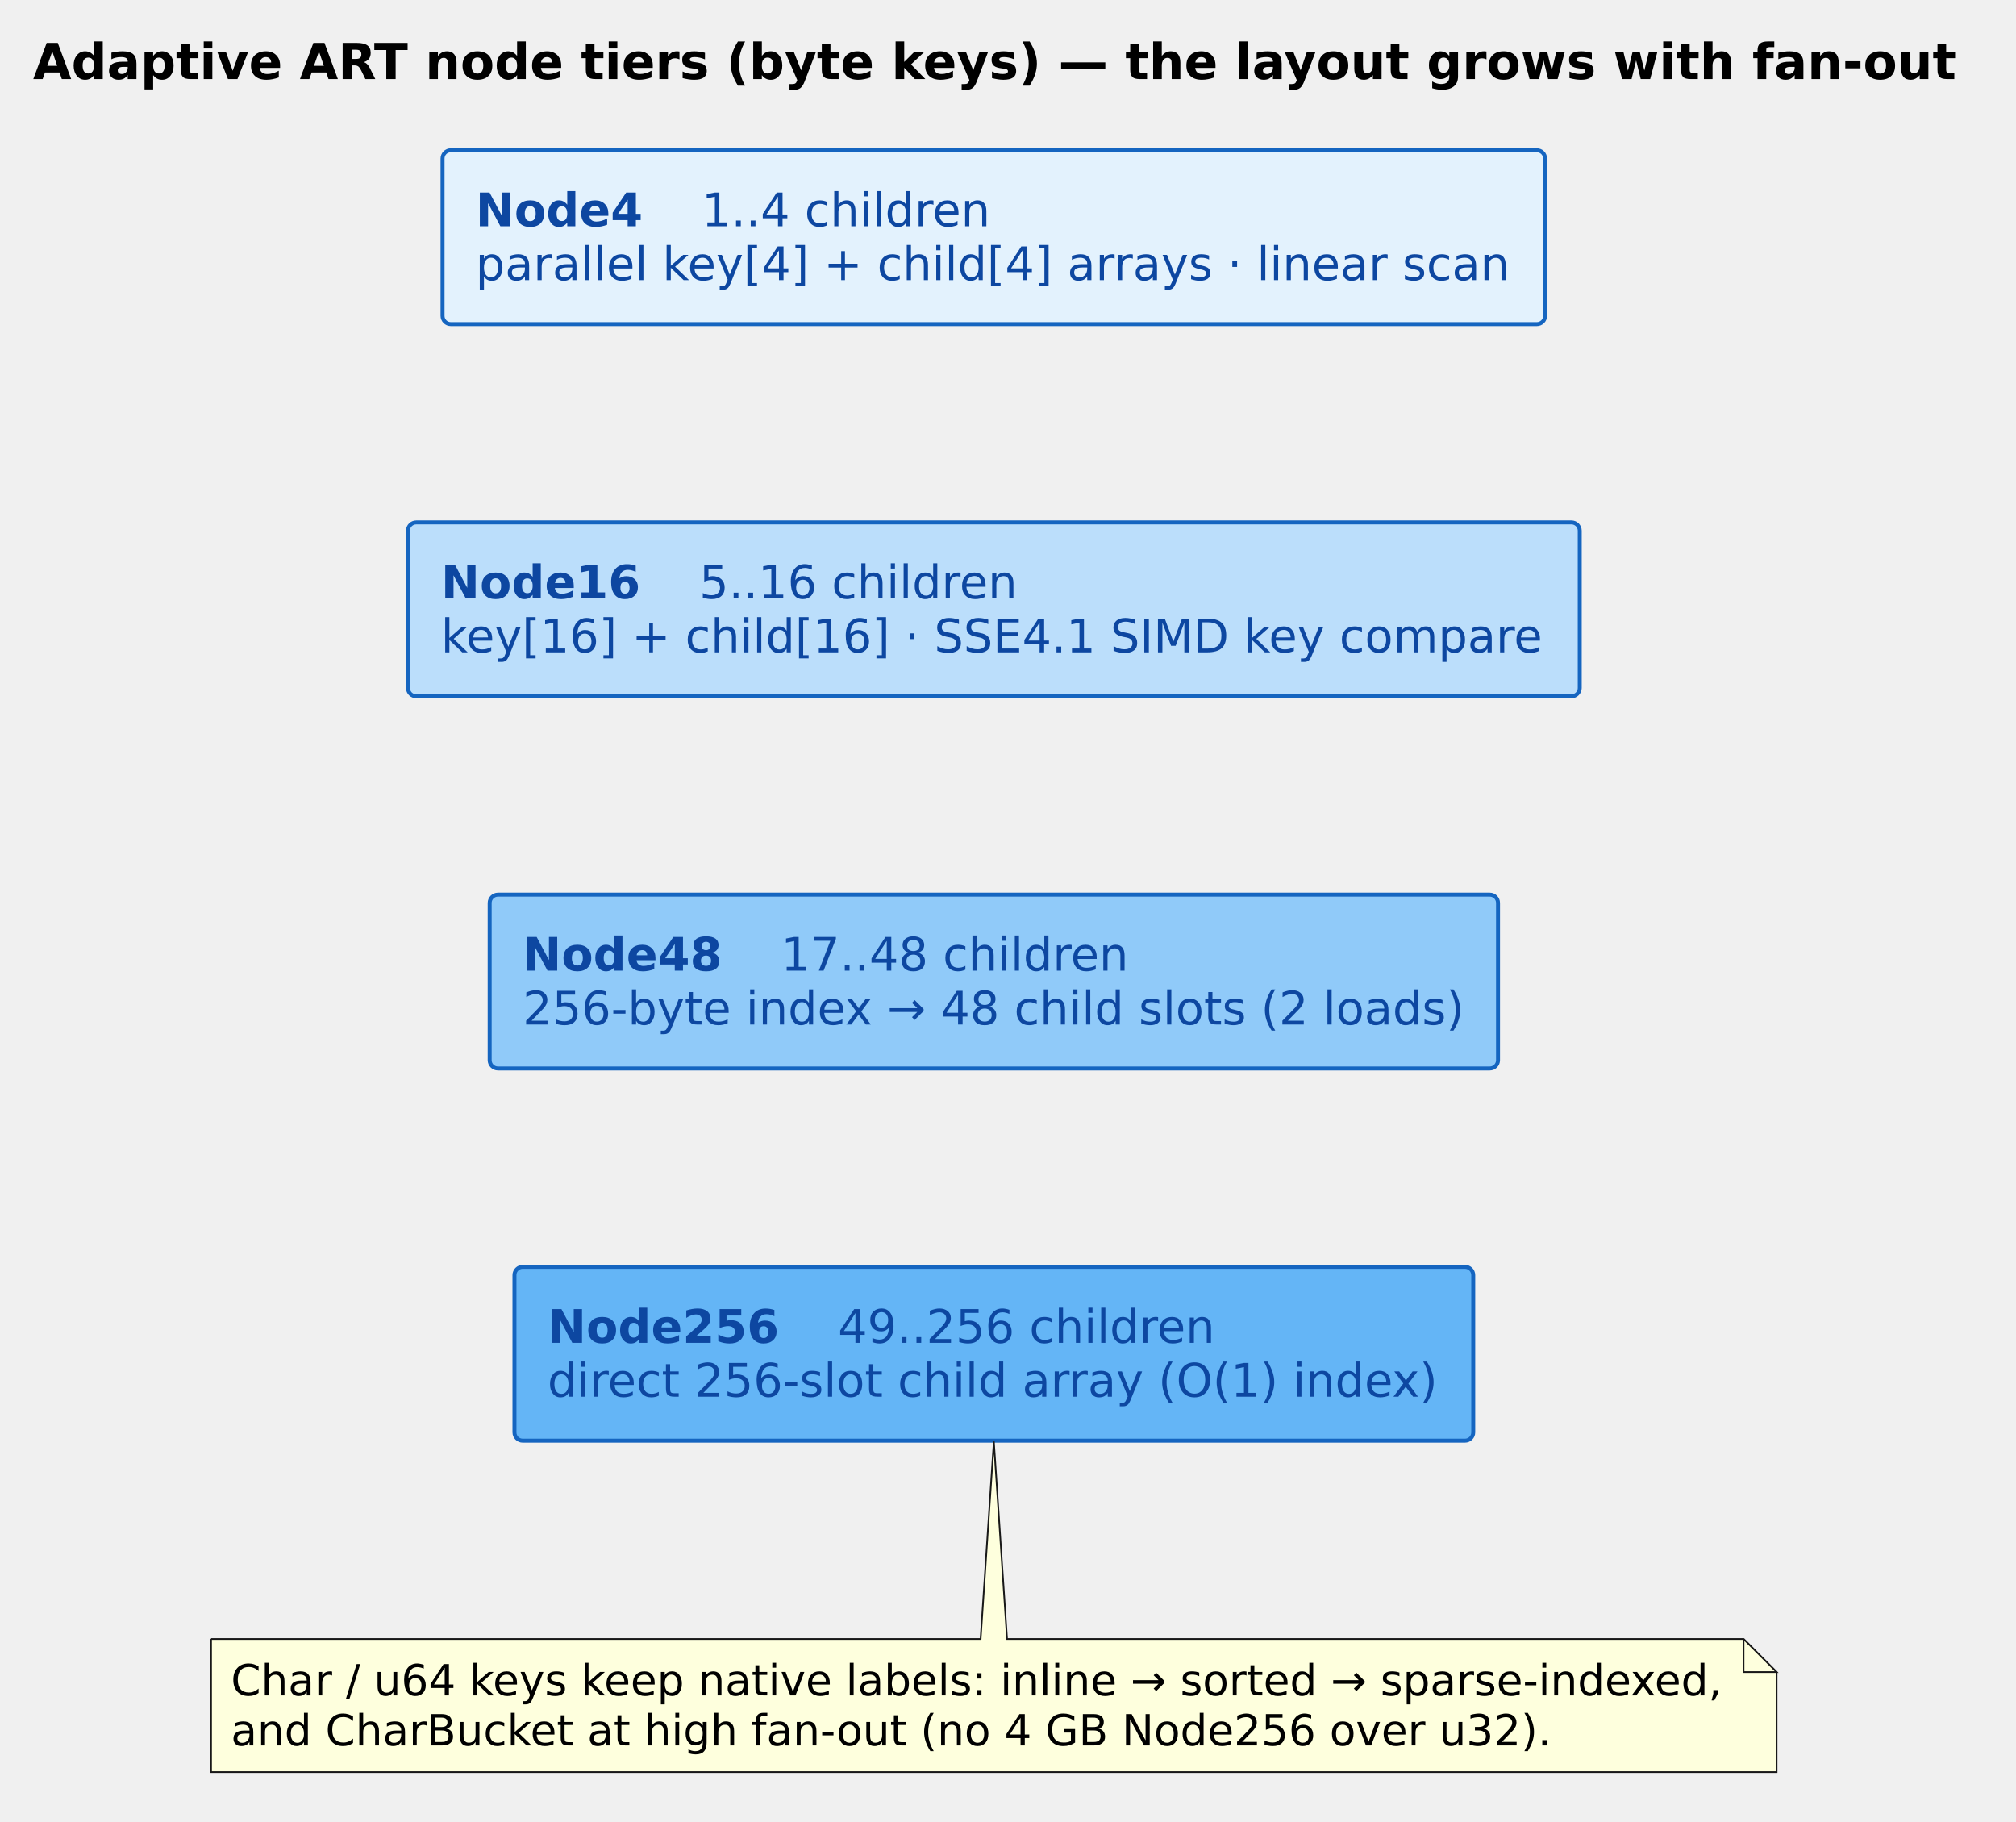
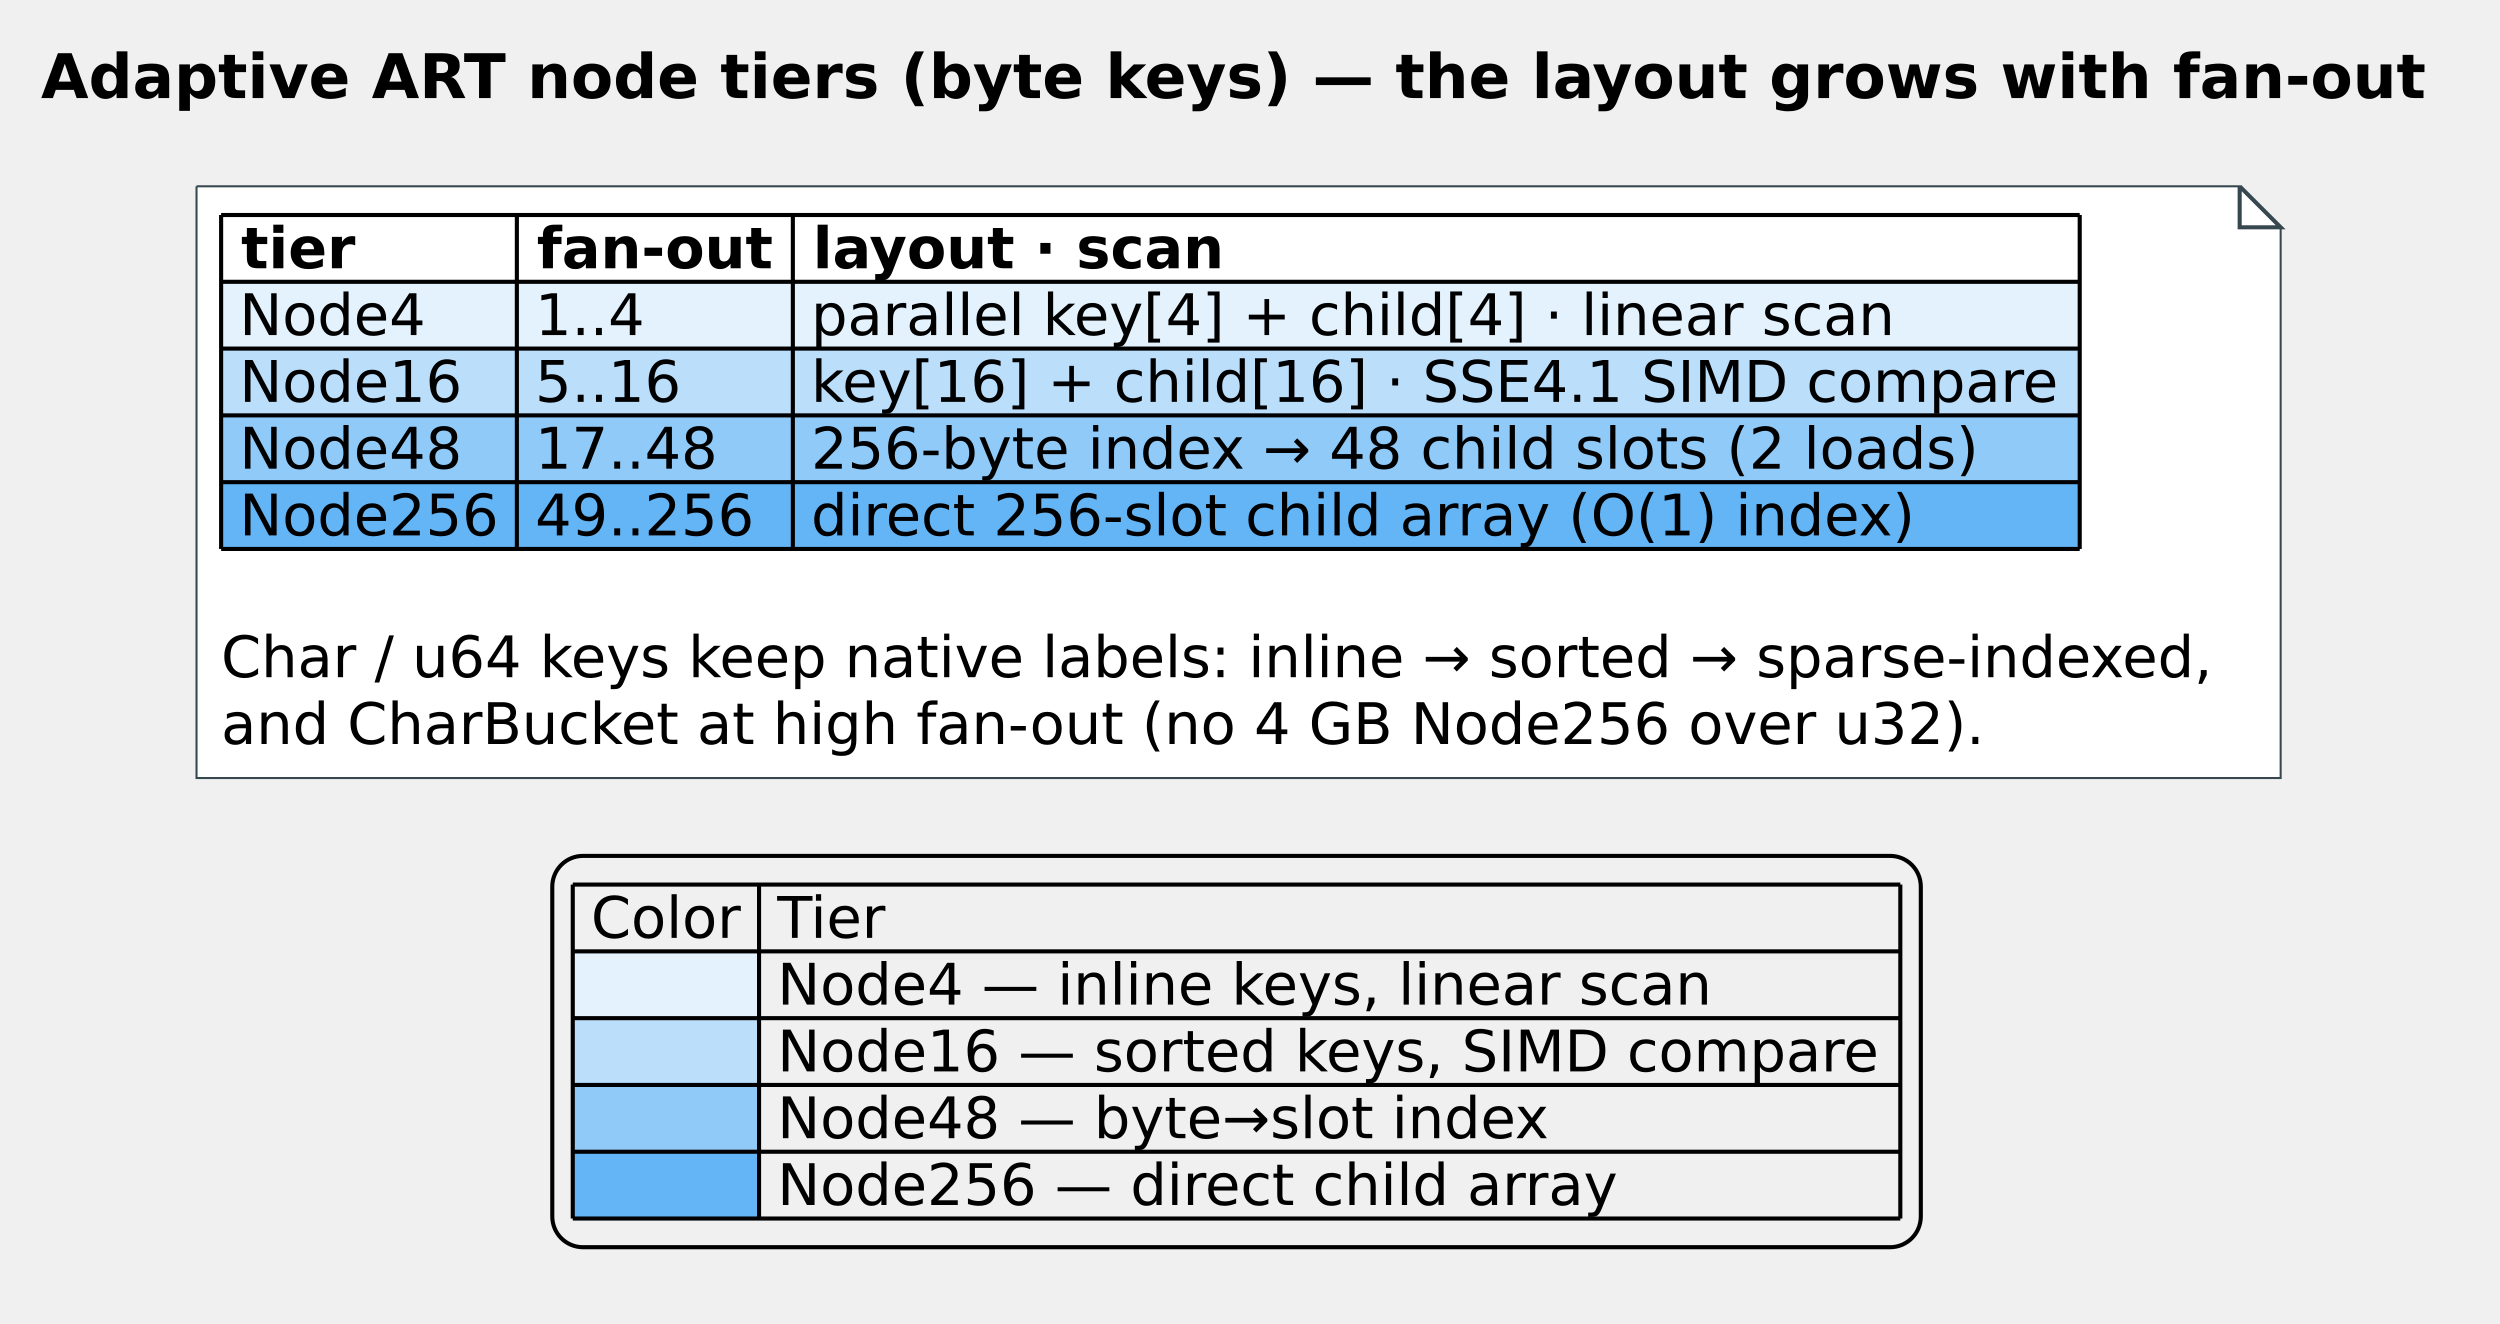
- <svg xmlns="http://www.w3.org/2000/svg" contentStyleType="text/css" data-diagram-type="DESCRIPTION" height="551px" preserveAspectRatio="none" style="width:610px;height:551px;background:#FFFFFF;" version="1.1" viewBox="0 0 610 551" width="610px" zoomAndPan="magnify">
+ <svg xmlns="http://www.w3.org/2000/svg" contentStyleType="text/css" data-diagram-type="CLASS" height="323px" preserveAspectRatio="none" style="width:610px;height:323px;background:#FFFFFF;" version="1.1" viewBox="0 0 610 323" width="610px" zoomAndPan="magnify">
  <defs />
  <g>
-     <g class="title" data-source-line="18">
+     <g class="title" data-source-line="22">
      <text fill="#000000" font-family="'DejaVu Sans'" font-size="15" font-weight="700" lengthAdjust="spacing" textLength="583.433" x="10" y="23.923">Adaptive ART node tiers (byte keys) — the layout grows with fan-out</text>
    </g>
-     <g class="entity" data-qualified-name="N4" data-source-line="20" id="ent0001">
-       <rect fill="#E3F2FD" height="52.594" rx="2.5" ry="2.5" style="stroke:#1565C0;stroke-width:1.2;" width="333.612" x="133.905" y="45.461" />
-       <text fill="#0D47A1" font-family="'DejaVu Sans'" font-size="14" font-weight="700" lengthAdjust="spacing" textLength="50.593" x="143.905" y="68.456">Node4</text>
-       <text fill="#0D47A1" font-family="'DejaVu Sans'" font-size="14" lengthAdjust="spacing" textLength="87.644" x="212.299" y="68.456">1..4 children</text>
-       <text fill="#0D47A1" font-family="'DejaVu Sans'" font-size="14" lengthAdjust="spacing" textLength="313.612" x="143.905" y="84.753">parallel key[4] + child[4] arrays · linear scan</text>
+     <g class="entity" data-qualified-name="NL" data-source-line="25" id="ent0001">
+       <path d="M47.954,45.461 L47.954,189.836 L556.479,189.836 L556.479,55.461 L546.479,45.461 L47.954,45.461" fill="#FFFFFF" style="stroke:#37474F;stroke-width:0.5;" />
+       <path d="M546.479,45.461 L546.479,55.461 L556.479,55.461 L546.479,45.461" fill="#FFFFFF" style="stroke:#37474F;stroke-width:1;" />
+       <text fill="#000000" font-family="'DejaVu Sans'" font-size="14" font-weight="700" lengthAdjust="spacing" textLength="27.891" x="58.828" y="65.456">tier</text>
+       <text fill="#000000" font-family="'DejaVu Sans'" font-size="14" font-weight="700" lengthAdjust="spacing" textLength="57.593" x="130.988" y="65.456">fan-out</text>
+       <text fill="#000000" font-family="'DejaVu Sans'" font-size="14" font-weight="700" lengthAdjust="spacing" textLength="100.762" x="198.329" y="65.456">layout · scan</text>
+       <rect fill="#E3F2FD" height="16.297" style="stroke:none;stroke-width:1;" width="72.16" x="53.954" y="68.758" />
+       <text fill="#000000" font-family="'DejaVu Sans'" font-size="14" lengthAdjust="spacing" textLength="45.445" x="58.404" y="81.753">Node4</text>
+       <rect fill="#E3F2FD" height="16.297" style="stroke:none;stroke-width:1;" width="67.341" x="126.114" y="68.758" />
+       <text fill="#000000" font-family="'DejaVu Sans'" font-size="14" lengthAdjust="spacing" textLength="26.715" x="130.564" y="81.753">1..4</text>
+       <rect fill="#E3F2FD" height="16.297" style="stroke:none;stroke-width:1;" width="313.995" x="193.455" y="68.758" />
+       <text fill="#000000" font-family="'DejaVu Sans'" font-size="14" lengthAdjust="spacing" textLength="264.913" x="197.905" y="81.753">parallel key[4] + child[4] · linear scan</text>
+       <rect fill="#BBDEFB" height="16.297" style="stroke:none;stroke-width:1;" width="72.16" x="53.954" y="85.055" />
+       <text fill="#000000" font-family="'DejaVu Sans'" font-size="14" lengthAdjust="spacing" textLength="54.352" x="58.404" y="98.05">Node16</text>
+       <rect fill="#BBDEFB" height="16.297" style="stroke:none;stroke-width:1;" width="67.341" x="126.114" y="85.055" />
+       <text fill="#000000" font-family="'DejaVu Sans'" font-size="14" lengthAdjust="spacing" textLength="35.622" x="130.564" y="98.05">5..16</text>
+       <rect fill="#BBDEFB" height="16.297" style="stroke:none;stroke-width:1;" width="313.995" x="193.455" y="85.055" />
+       <text fill="#000000" font-family="'DejaVu Sans'" font-size="14" lengthAdjust="spacing" textLength="305.095" x="197.905" y="98.05">key[16] + child[16] · SSE4.1 SIMD compare</text>
+       <rect fill="#90CAF9" height="16.297" style="stroke:none;stroke-width:1;" width="72.16" x="53.954" y="101.352" />
+       <text fill="#000000" font-family="'DejaVu Sans'" font-size="14" lengthAdjust="spacing" textLength="54.352" x="58.404" y="114.347">Node48</text>
+       <rect fill="#90CAF9" height="16.297" style="stroke:none;stroke-width:1;" width="67.341" x="126.114" y="101.352" />
+       <text fill="#000000" font-family="'DejaVu Sans'" font-size="14" lengthAdjust="spacing" textLength="44.529" x="130.564" y="114.347">17..48</text>
+       <rect fill="#90CAF9" height="16.297" style="stroke:none;stroke-width:1;" width="313.995" x="193.455" y="101.352" />
+       <text fill="#000000" font-family="'DejaVu Sans'" font-size="14" lengthAdjust="spacing" textLength="285.106" x="197.905" y="114.347">256-byte index → 48 child slots (2 loads)</text>
+       <rect fill="#64B5F6" height="16.297" style="stroke:none;stroke-width:1;" width="72.16" x="53.954" y="117.648" />
+       <text fill="#000000" font-family="'DejaVu Sans'" font-size="14" lengthAdjust="spacing" textLength="63.26" x="58.404" y="130.644">Node256</text>
+       <rect fill="#64B5F6" height="16.297" style="stroke:none;stroke-width:1;" width="67.341" x="126.114" y="117.648" />
+       <text fill="#000000" font-family="'DejaVu Sans'" font-size="14" lengthAdjust="spacing" textLength="53.437" x="130.564" y="130.644">49..256</text>
+       <rect fill="#64B5F6" height="16.297" style="stroke:none;stroke-width:1;" width="313.995" x="193.455" y="117.648" />
+       <text fill="#000000" font-family="'DejaVu Sans'" font-size="14" lengthAdjust="spacing" textLength="270.108" x="197.905" y="130.644">direct 256-slot child array (O(1) index)</text>
+       <line style="stroke:#000000;stroke-width:1;" x1="53.954" x2="507.45" y1="52.461" y2="52.461" />
+       <line style="stroke:#000000;stroke-width:1;" x1="53.954" x2="507.45" y1="68.758" y2="68.758" />
+       <line style="stroke:#000000;stroke-width:1;" x1="53.954" x2="507.45" y1="85.055" y2="85.055" />
+       <line style="stroke:#000000;stroke-width:1;" x1="53.954" x2="507.45" y1="101.352" y2="101.352" />
+       <line style="stroke:#000000;stroke-width:1;" x1="53.954" x2="507.45" y1="117.648" y2="117.648" />
+       <line style="stroke:#000000;stroke-width:1;" x1="53.954" x2="507.45" y1="133.945" y2="133.945" />
+       <line style="stroke:#000000;stroke-width:1;" x1="53.954" x2="53.954" y1="52.461" y2="133.945" />
+       <line style="stroke:#000000;stroke-width:1;" x1="126.114" x2="126.114" y1="52.461" y2="133.945" />
+       <line style="stroke:#000000;stroke-width:1;" x1="193.455" x2="193.455" y1="52.461" y2="133.945" />
+       <line style="stroke:#000000;stroke-width:1;" x1="507.45" x2="507.45" y1="52.461" y2="133.945" />
+       <text fill="#000000" font-family="'DejaVu Sans'" font-size="14" lengthAdjust="spacing" textLength="4.45" x="53.954" y="148.94"> </text>
+       <text fill="#000000" font-family="'DejaVu Sans'" font-size="14" lengthAdjust="spacing" textLength="487.525" x="53.954" y="165.237">Char / u64 keys keep native labels: inline → sorted → sparse-indexed,</text>
+       <text fill="#000000" font-family="'DejaVu Sans'" font-size="14" lengthAdjust="spacing" textLength="430.5" x="53.954" y="181.534">and CharBucket at high fan-out (no 4 GB Node256 over u32).</text>
    </g>
-     <g class="entity" data-qualified-name="N16" data-source-line="21" id="ent0002">
-       <rect fill="#BBDEFB" height="52.594" rx="2.5" ry="2.5" style="stroke:#1565C0;stroke-width:1.2;" width="354.551" x="123.445" y="158.051" />
-       <text fill="#0D47A1" font-family="'DejaVu Sans'" font-size="14" font-weight="700" lengthAdjust="spacing" textLength="60.334" x="133.445" y="181.046">Node16</text>
-       <text fill="#0D47A1" font-family="'DejaVu Sans'" font-size="14" lengthAdjust="spacing" textLength="96.551" x="211.58" y="181.046">5..16 children</text>
-       <text fill="#0D47A1" font-family="'DejaVu Sans'" font-size="14" lengthAdjust="spacing" textLength="334.551" x="133.445" y="197.343">key[16] + child[16] · SSE4.1 SIMD key compare</text>
-     </g>
-     <g class="entity" data-qualified-name="N48" data-source-line="22" id="ent0003">
-       <rect fill="#90CAF9" height="52.594" rx="2.5" ry="2.5" style="stroke:#1565C0;stroke-width:1.2;" width="305.106" x="148.165" y="270.651" />
-       <text fill="#0D47A1" font-family="'DejaVu Sans'" font-size="14" font-weight="700" lengthAdjust="spacing" textLength="60.334" x="158.165" y="293.646">Node48</text>
-       <text fill="#0D47A1" font-family="'DejaVu Sans'" font-size="14" lengthAdjust="spacing" textLength="105.458" x="236.3" y="293.646">17..48 children</text>
-       <text fill="#0D47A1" font-family="'DejaVu Sans'" font-size="14" lengthAdjust="spacing" textLength="285.106" x="158.165" y="309.943">256-byte index → 48 child slots (2 loads)</text>
-     </g>
-     <g class="entity" data-qualified-name="N256" data-source-line="23" id="ent0004">
-       <rect fill="#64B5F6" height="52.594" rx="2.5" ry="2.5" style="stroke:#1565C0;stroke-width:1.2;" width="290.108" x="155.665" y="383.241" />
-       <text fill="#0D47A1" font-family="'DejaVu Sans'" font-size="14" font-weight="700" lengthAdjust="spacing" textLength="70.075" x="165.665" y="406.236">Node256</text>
-       <text fill="#0D47A1" font-family="'DejaVu Sans'" font-size="14" lengthAdjust="spacing" textLength="114.365" x="253.541" y="406.236">49..256 children</text>
-       <text fill="#0D47A1" font-family="'DejaVu Sans'" font-size="14" lengthAdjust="spacing" textLength="270.108" x="165.665" y="422.533">direct 256-slot child array (O(1) index)</text>
-     </g>
-     <g class="entity" data-qualified-name="GMN8" data-source-line="30" id="ent0009">
-       <path d="M63.865,495.831 L63.865,536.097 A0,0 0 0 0 63.865,536.097 L537.567,536.097 A0,0 0 0 0 537.567,536.097 L537.567,505.831 L527.567,495.831 L304.715,495.831 L300.715,436.081 L296.715,495.831 L63.865,495.831 A0,0 0 0 0 63.865,495.831" fill="#FEFFDD" style="stroke:#181818;stroke-width:0.5;" />
-       <path d="M527.567,495.831 L527.567,505.831 L537.567,505.831 L527.567,495.831" fill="#FEFFDD" style="stroke:#181818;stroke-width:0.5;" />
-       <text fill="#000000" font-family="'DejaVu Sans'" font-size="13" lengthAdjust="spacing" textLength="452.702" x="69.865" y="512.898">Char / u64 keys keep native labels: inline → sorted → sparse-indexed,</text>
-       <text fill="#000000" font-family="'DejaVu Sans'" font-size="13" lengthAdjust="spacing" textLength="399.75" x="69.865" y="528.031">and CharBucket at high fan-out (no 4 GB Node256 over u32).</text>
+     <g class="legend" data-source-line="35">
+       <rect fill="none" height="95.484" rx="7.5" ry="7.5" style="stroke:#000000;stroke-width:1;" width="333.921" x="134.756" y="208.836" />
+       <text fill="#000000" font-family="'DejaVu Sans'" font-size="14" lengthAdjust="spacing" textLength="36.552" x="144.206" y="228.831">Color</text>
+       <text fill="#000000" font-family="'DejaVu Sans'" font-size="14" lengthAdjust="spacing" textLength="26.811" x="189.658" y="228.831">Tier</text>
+       <rect fill="#E3F2FD" height="16.297" style="stroke:none;stroke-width:1;" width="45.452" x="139.756" y="232.133" />
+       <text fill="#000000" font-family="'DejaVu Sans'" font-size="14" lengthAdjust="spacing" textLength="4.45" x="139.756" y="245.128"> </text>
+       <text fill="#000000" font-family="'DejaVu Sans'" font-size="14" lengthAdjust="spacing" textLength="228.519" x="189.658" y="245.128">Node4 — inline keys, linear scan</text>
+       <rect fill="#BBDEFB" height="16.297" style="stroke:none;stroke-width:1;" width="45.452" x="139.756" y="248.43" />
+       <text fill="#000000" font-family="'DejaVu Sans'" font-size="14" lengthAdjust="spacing" textLength="4.45" x="139.756" y="261.425"> </text>
+       <text fill="#000000" font-family="'DejaVu Sans'" font-size="14" lengthAdjust="spacing" textLength="269.568" x="189.658" y="261.425">Node16 — sorted keys, SIMD compare</text>
+       <rect fill="#90CAF9" height="16.297" style="stroke:none;stroke-width:1;" width="45.452" x="139.756" y="264.727" />
+       <text fill="#000000" font-family="'DejaVu Sans'" font-size="14" lengthAdjust="spacing" textLength="4.45" x="139.756" y="277.722"> </text>
+       <text fill="#000000" font-family="'DejaVu Sans'" font-size="14" lengthAdjust="spacing" textLength="188.494" x="189.658" y="277.722">Node48 — byte→slot index</text>
+       <rect fill="#64B5F6" height="16.297" style="stroke:none;stroke-width:1;" width="45.452" x="139.756" y="281.023" />
+       <text fill="#000000" font-family="'DejaVu Sans'" font-size="14" lengthAdjust="spacing" textLength="4.45" x="139.756" y="294.019"> </text>
+       <text fill="#000000" font-family="'DejaVu Sans'" font-size="14" lengthAdjust="spacing" textLength="205.584" x="189.658" y="294.019">Node256 — direct child array</text>
+       <line style="stroke:#000000;stroke-width:1;" x1="139.756" x2="463.677" y1="215.836" y2="215.836" />
+       <line style="stroke:#000000;stroke-width:1;" x1="139.756" x2="463.677" y1="232.133" y2="232.133" />
+       <line style="stroke:#000000;stroke-width:1;" x1="139.756" x2="463.677" y1="248.43" y2="248.43" />
+       <line style="stroke:#000000;stroke-width:1;" x1="139.756" x2="463.677" y1="264.727" y2="264.727" />
+       <line style="stroke:#000000;stroke-width:1;" x1="139.756" x2="463.677" y1="281.023" y2="281.023" />
+       <line style="stroke:#000000;stroke-width:1;" x1="139.756" x2="463.677" y1="297.32" y2="297.32" />
+       <line style="stroke:#000000;stroke-width:1;" x1="139.756" x2="139.756" y1="215.836" y2="297.32" />
+       <line style="stroke:#000000;stroke-width:1;" x1="185.208" x2="185.208" y1="215.836" y2="297.32" />
+       <line style="stroke:#000000;stroke-width:1;" x1="463.677" x2="463.677" y1="215.836" y2="297.32" />
    </g>
  </g>
</svg>
